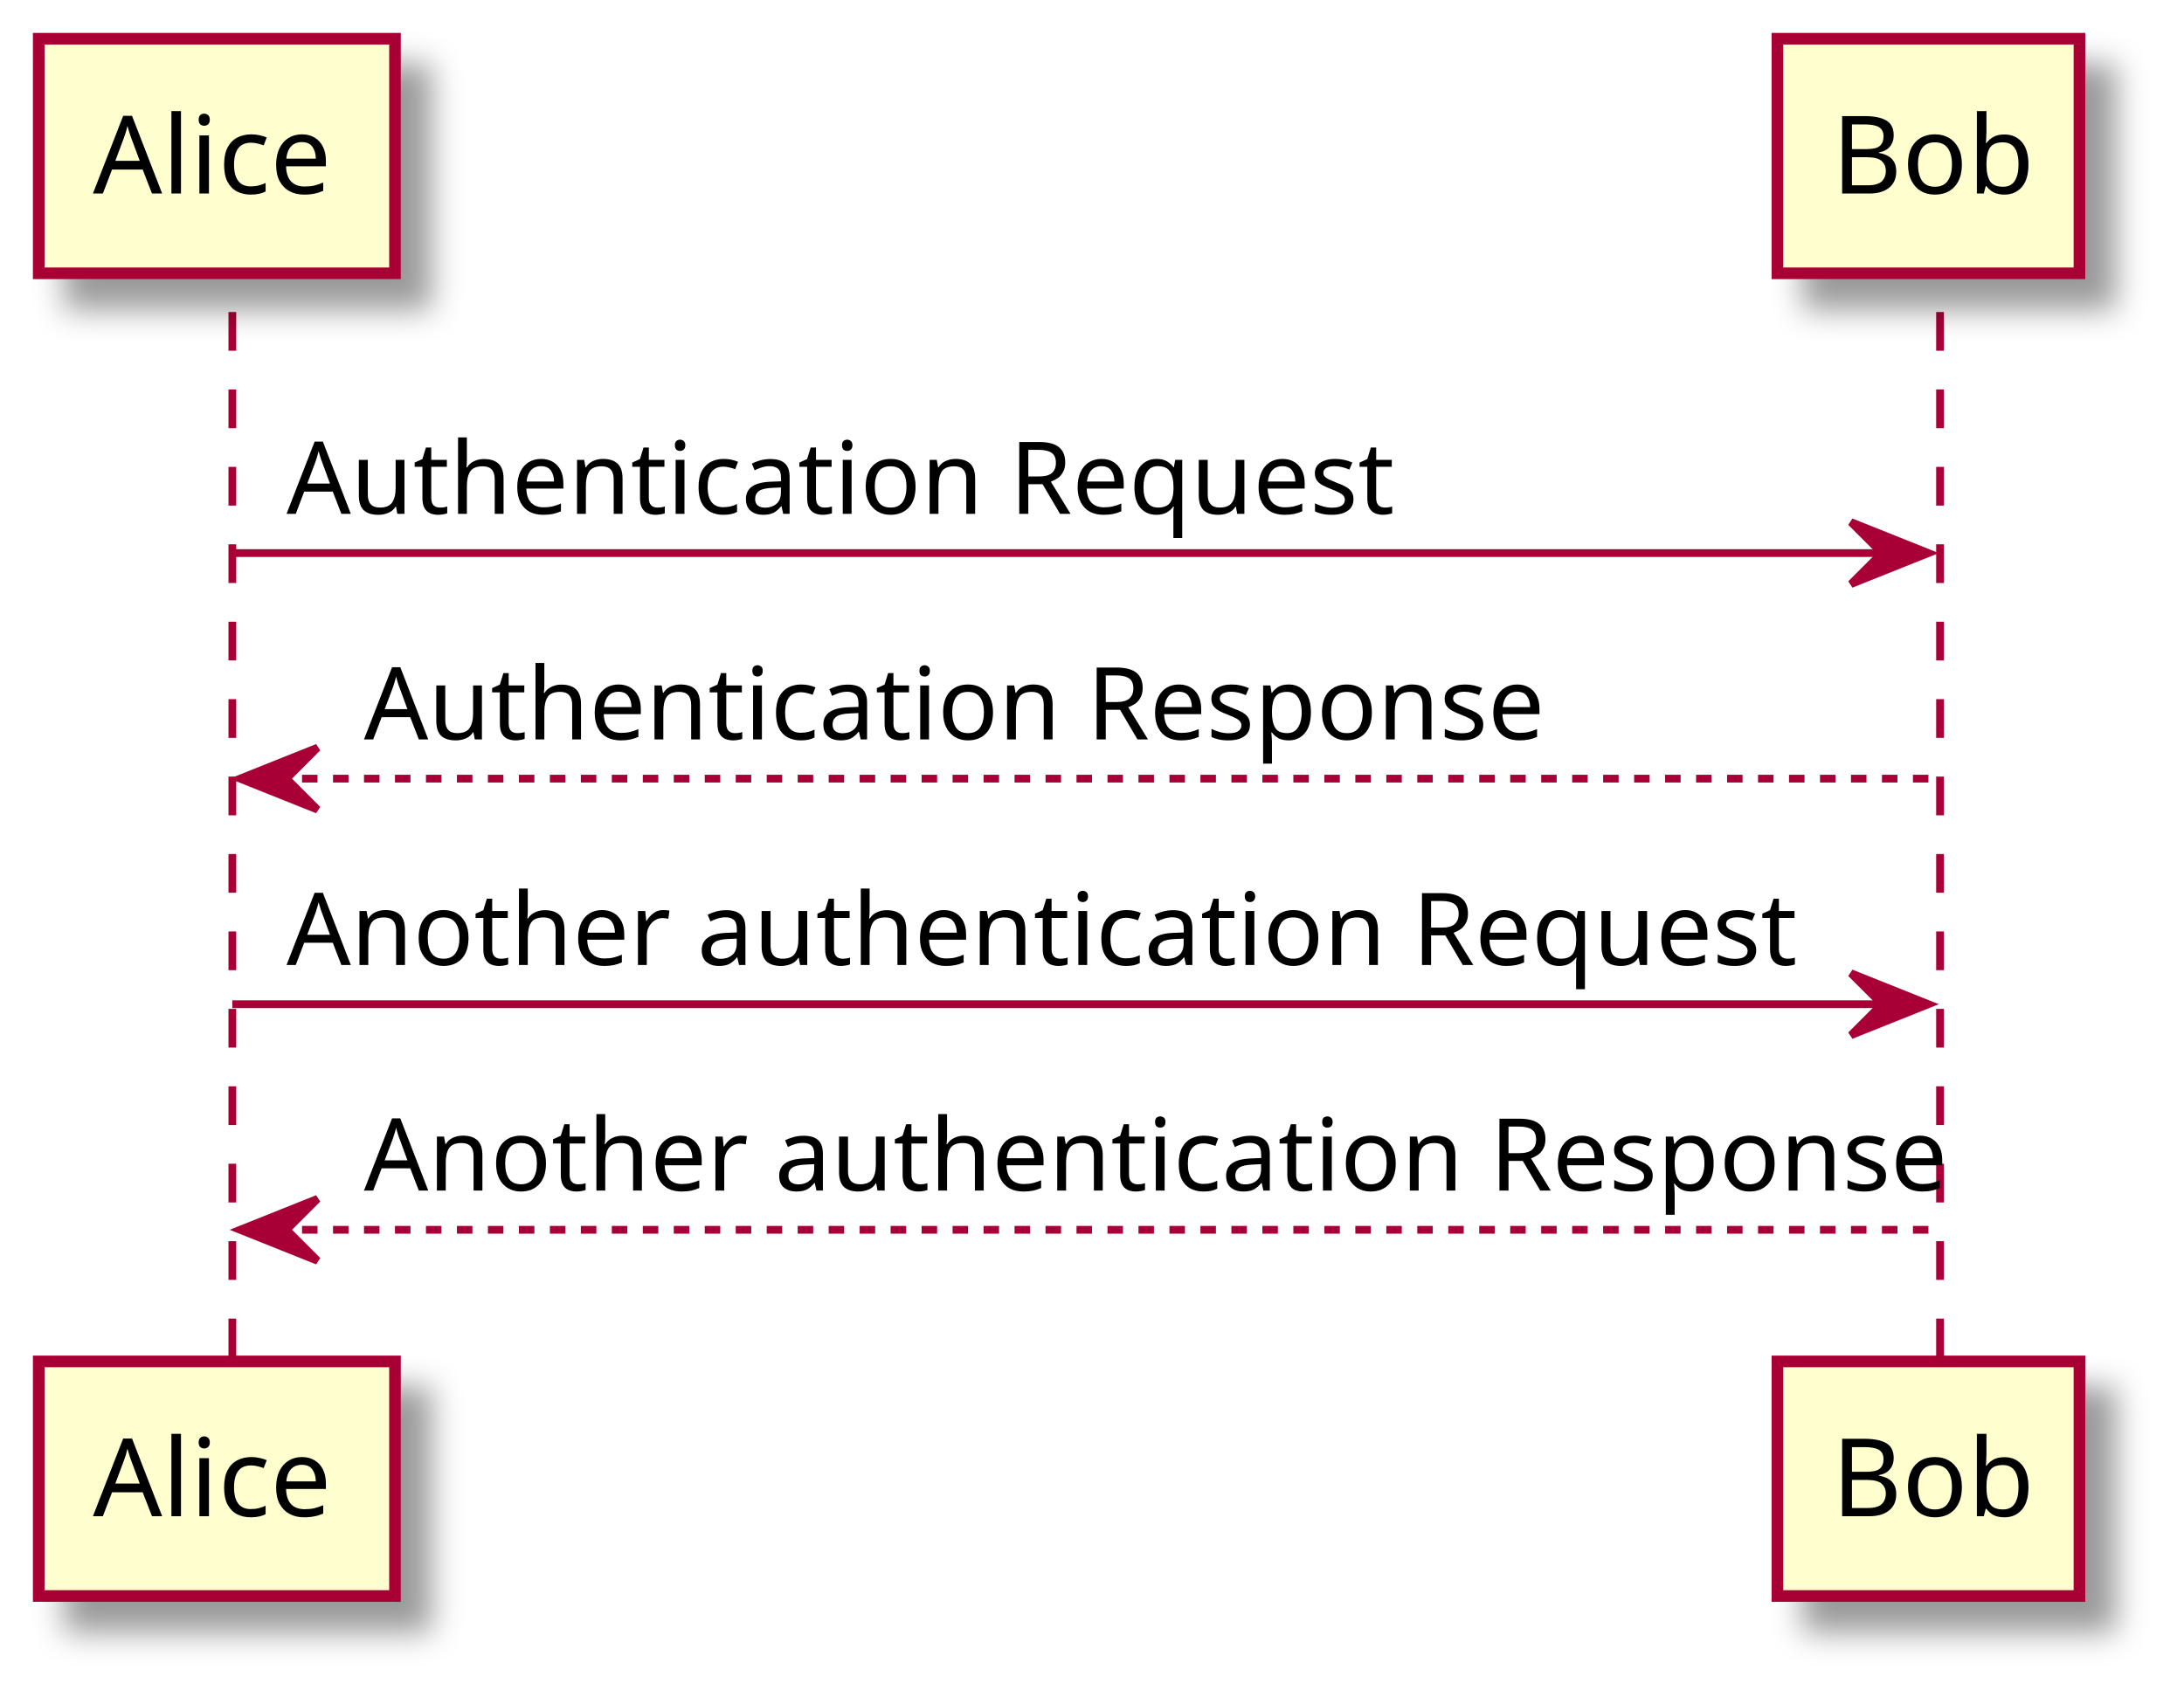
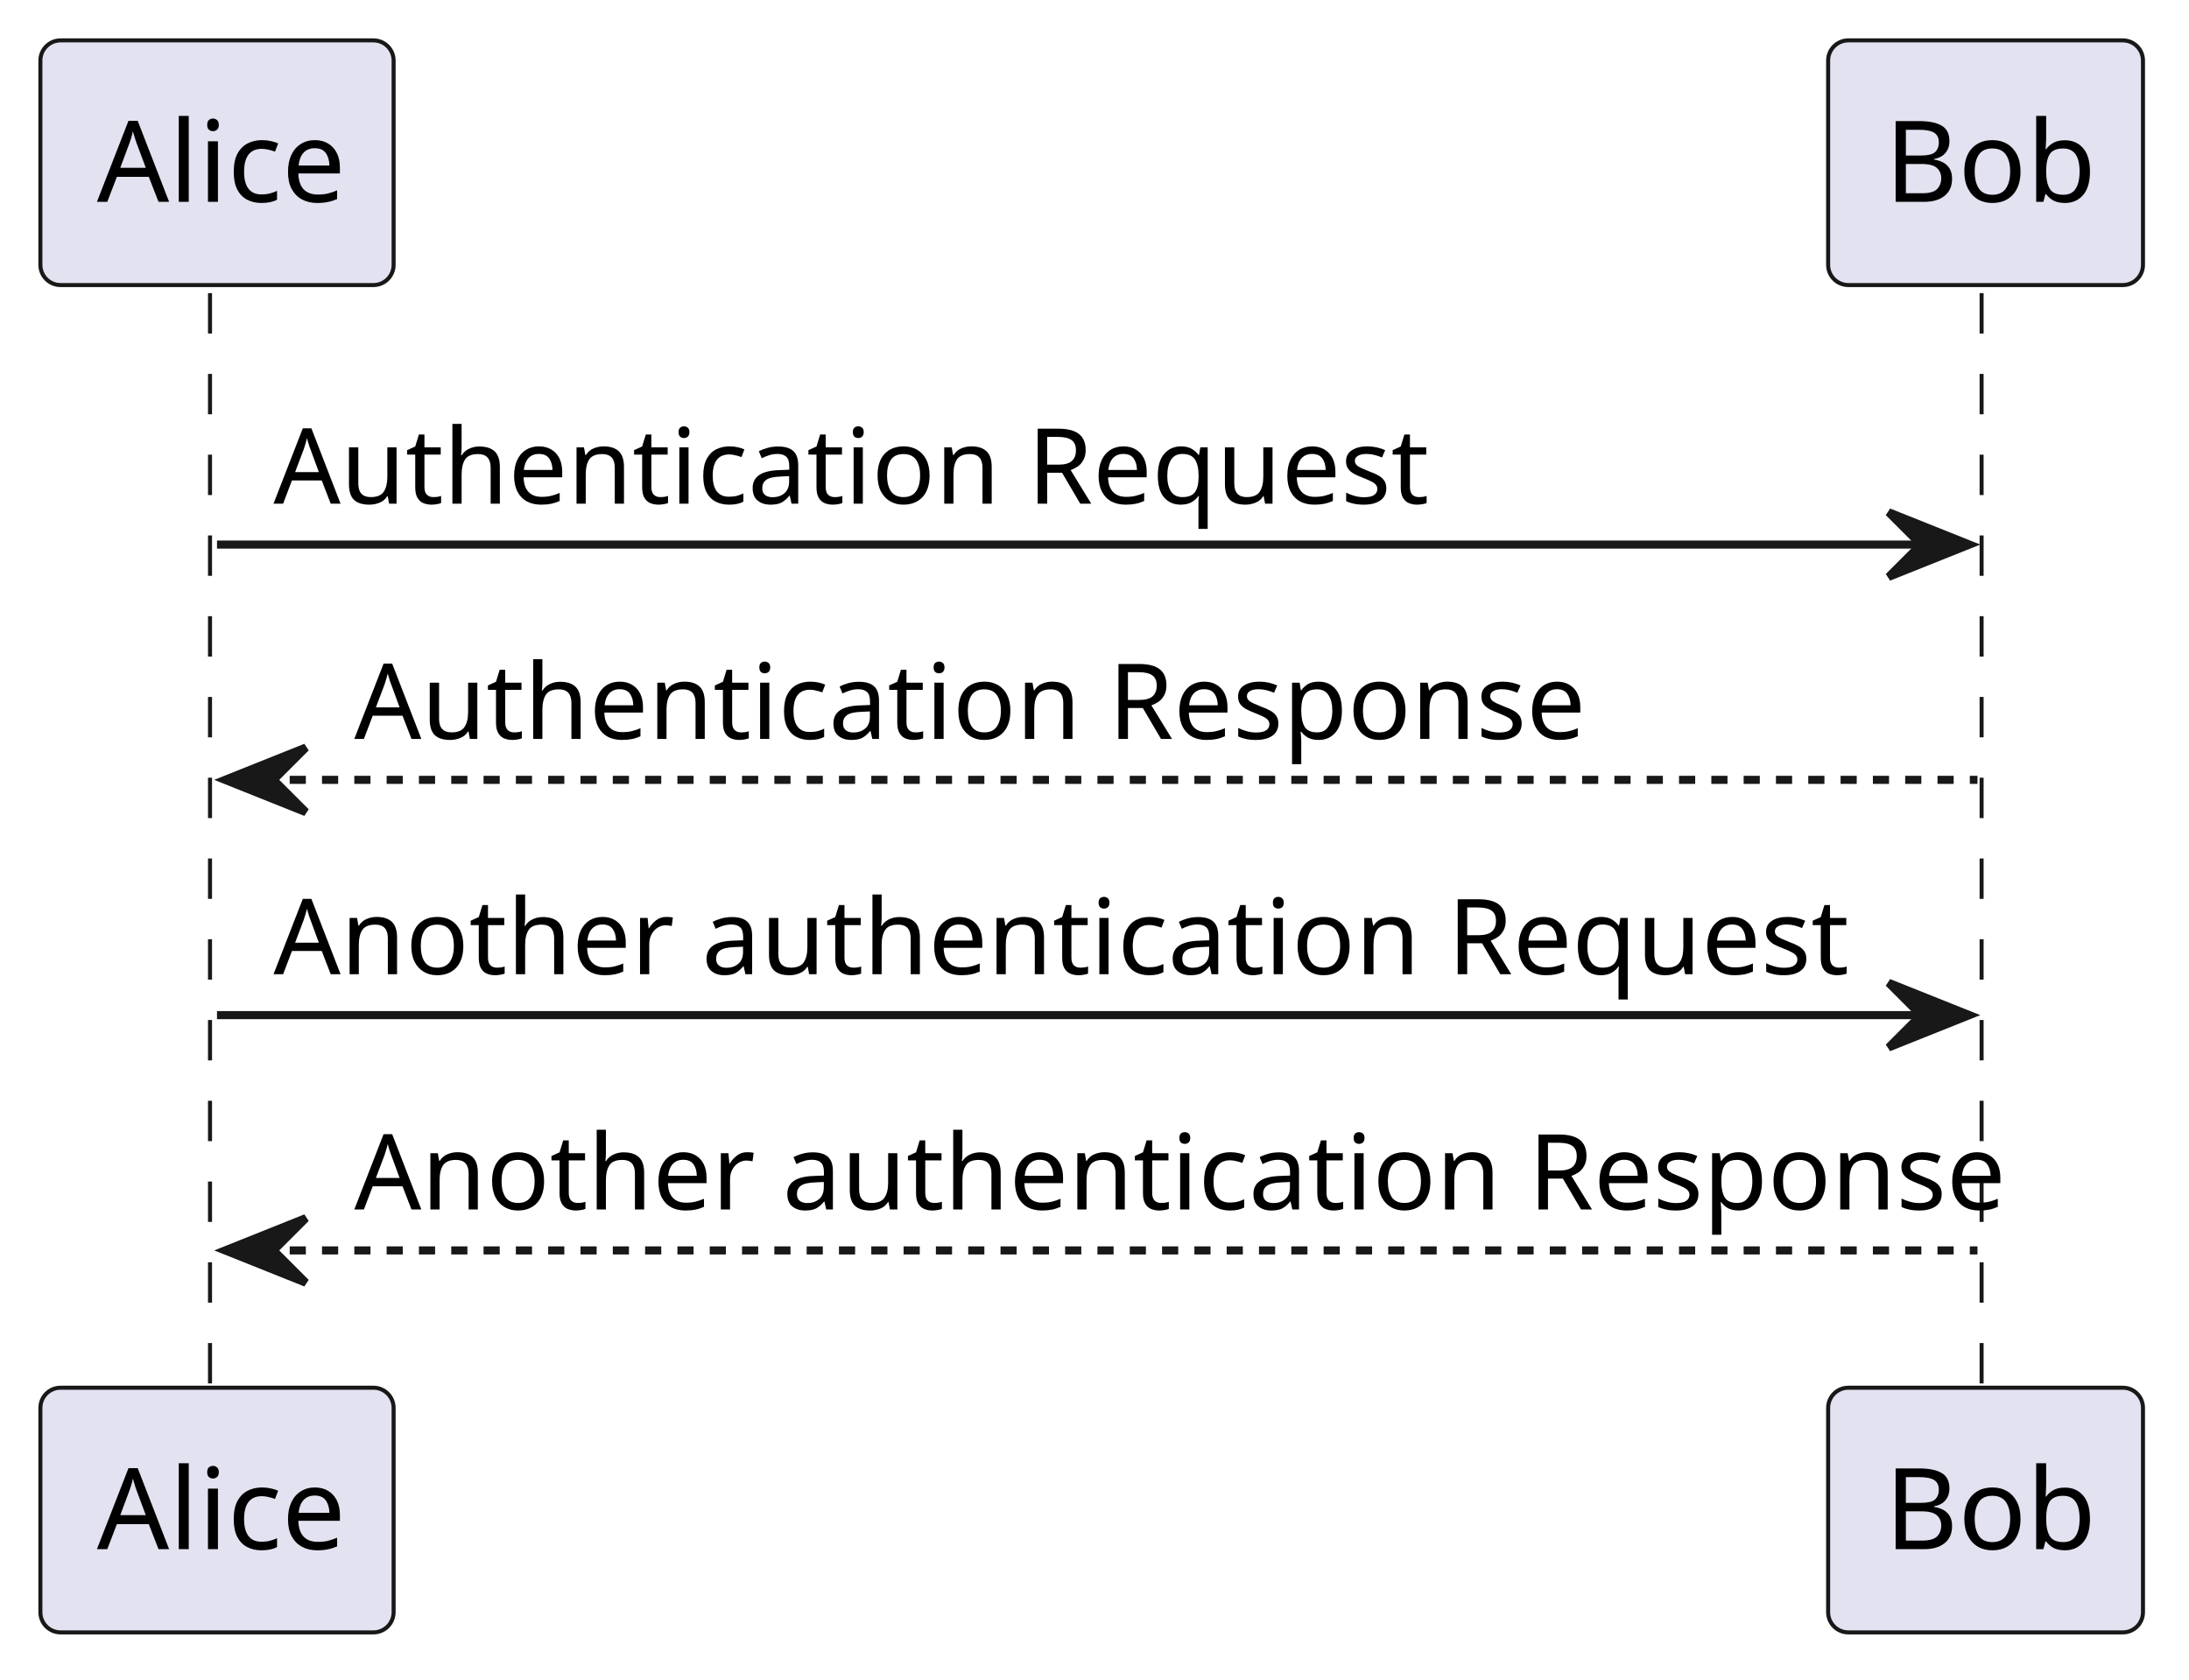
- <svg xmlns="http://www.w3.org/2000/svg" contentScriptType="application/ecmascript" contentStyleType="text/css" height="220px" preserveAspectRatio="none" style="width:282px;height:220px;" version="1.1" viewBox="0 0 282 220" width="282px" zoomAndPan="magnify">
-   <defs>
-     <filter height="300%" id="fn3yvorrca0j1" width="300%" x="-1" y="-1">
-       <feGaussianBlur result="blurOut" stdDeviation="2.0" />
-       <feColorMatrix in="blurOut" result="blurOut2" type="matrix" values="0 0 0 0 0 0 0 0 0 0 0 0 0 0 0 0 0 0 .4 0" />
-       <feOffset dx="4.0" dy="4.0" in="blurOut2" result="blurOut3" />
-       <feBlend in="SourceGraphic" in2="blurOut3" mode="normal" />
-     </filter>
-   </defs>
+ <svg xmlns="http://www.w3.org/2000/svg" contentStyleType="text/css" data-diagram-type="SEQUENCE" height="208px" preserveAspectRatio="none" style="width:271px;height:208px;background:#FFFFFF;" version="1.1" viewBox="0 0 271 208" width="271px" zoomAndPan="magnify">
+   <defs />
  <g>
-     <line style="stroke:#A80036;stroke-width:1.0;stroke-dasharray:5.0,5.0;" x1="30" x2="30" y1="40.297" y2="176.828" />
-     <line style="stroke:#A80036;stroke-width:1.0;stroke-dasharray:5.0,5.0;" x1="250.5" x2="250.5" y1="40.297" y2="176.828" />
-     <rect fill="#FEFECE" filter="url(#fn3yvorrca0j1)" height="30.297" style="stroke:#A80036;stroke-width:1.5;" width="46" x="5" y="5" />
-     <text fill="#000000" font-family="sans-serif" font-size="14" lengthAdjust="spacing" textLength="32" x="12" y="24.995">Alice</text>
-     <rect fill="#FEFECE" filter="url(#fn3yvorrca0j1)" height="30.297" style="stroke:#A80036;stroke-width:1.5;" width="46" x="5" y="175.828" />
-     <text fill="#000000" font-family="sans-serif" font-size="14" lengthAdjust="spacing" textLength="32" x="12" y="195.823">Alice</text>
-     <rect fill="#FEFECE" filter="url(#fn3yvorrca0j1)" height="30.297" style="stroke:#A80036;stroke-width:1.5;" width="39" x="229.5" y="5" />
-     <text fill="#000000" font-family="sans-serif" font-size="14" lengthAdjust="spacing" textLength="25" x="236.5" y="24.995">Bob</text>
-     <rect fill="#FEFECE" filter="url(#fn3yvorrca0j1)" height="30.297" style="stroke:#A80036;stroke-width:1.5;" width="39" x="229.5" y="175.828" />
-     <text fill="#000000" font-family="sans-serif" font-size="14" lengthAdjust="spacing" textLength="25" x="236.5" y="195.823">Bob</text>
-     <polygon fill="#A80036" points="239,67.43,249,71.43,239,75.43,243,71.43" style="stroke:#A80036;stroke-width:1.0;" />
-     <line style="stroke:#A80036;stroke-width:1.0;" x1="30" x2="245" y1="71.43" y2="71.43" />
-     <text fill="#000000" font-family="sans-serif" font-size="13" lengthAdjust="spacing" textLength="137" x="37" y="66.364">Authentication Request</text>
-     <polygon fill="#A80036" points="41,96.562,31,100.562,41,104.562,37,100.562" style="stroke:#A80036;stroke-width:1.0;" />
-     <line style="stroke:#A80036;stroke-width:1.0;stroke-dasharray:2.0,2.0;" x1="35" x2="250" y1="100.562" y2="100.562" />
-     <text fill="#000000" font-family="sans-serif" font-size="13" lengthAdjust="spacing" textLength="147" x="47" y="95.497">Authentication Response</text>
-     <polygon fill="#A80036" points="239,125.695,249,129.695,239,133.695,243,129.695" style="stroke:#A80036;stroke-width:1.0;" />
-     <line style="stroke:#A80036;stroke-width:1.0;" x1="30" x2="245" y1="129.695" y2="129.695" />
-     <text fill="#000000" font-family="sans-serif" font-size="13" lengthAdjust="spacing" textLength="187" x="37" y="124.629">Another authentication Request</text>
-     <polygon fill="#A80036" points="41,154.828,31,158.828,41,162.828,37,158.828" style="stroke:#A80036;stroke-width:1.0;" />
-     <line style="stroke:#A80036;stroke-width:1.0;stroke-dasharray:2.0,2.0;" x1="35" x2="250" y1="158.828" y2="158.828" />
-     <text fill="#000000" font-family="sans-serif" font-size="13" lengthAdjust="spacing" textLength="197" x="47" y="153.762">Another authentication Response</text>
+     <g class="participant-lifeline" data-entity-uid="part1" data-qualified-name="Alice" id="part1-lifeline">
+       <g>
+         <rect fill="#000000" fill-opacity="0" height="136.531" width="8" x="22.865" y="36.297" />
+         <line style="stroke:#181818;stroke-width:0.5;stroke-dasharray:5,5;" x1="26" x2="26" y1="36.297" y2="172.828" />
+       </g>
+     </g>
+     <g class="participant-lifeline" data-entity-uid="part2" data-qualified-name="Bob" id="part2-lifeline">
+       <g>
+         <rect fill="#000000" fill-opacity="0" height="136.531" width="8" x="241.814" y="36.297" />
+         <line style="stroke:#181818;stroke-width:0.5;stroke-dasharray:5,5;" x1="245.325" x2="245.325" y1="36.297" y2="172.828" />
+       </g>
+     </g>
+     <g class="participant participant-head" data-entity-uid="part1" data-qualified-name="Alice" id="part1-head">
+       <rect fill="#E2E2F0" height="30.297" rx="2.5" ry="2.5" style="stroke:#181818;stroke-width:0.5;" width="43.73" x="5" y="5" />
+       <text fill="#000000" font-family="sans-serif" font-size="14" lengthAdjust="spacing" textLength="29.73" x="12" y="24.995">Alice</text>
+     </g>
+     <g class="participant participant-tail" data-entity-uid="part1" data-qualified-name="Alice" id="part1-tail">
+       <rect fill="#E2E2F0" height="30.297" rx="2.5" ry="2.5" style="stroke:#181818;stroke-width:0.5;" width="43.73" x="5" y="171.828" />
+       <text fill="#000000" font-family="sans-serif" font-size="14" lengthAdjust="spacing" textLength="29.73" x="12" y="191.823">Alice</text>
+     </g>
+     <g class="participant participant-head" data-entity-uid="part2" data-qualified-name="Bob" id="part2-head">
+       <rect fill="#E2E2F0" height="30.297" rx="2.5" ry="2.5" style="stroke:#181818;stroke-width:0.5;" width="38.978" x="226.325" y="5" />
+       <text fill="#000000" font-family="sans-serif" font-size="14" lengthAdjust="spacing" textLength="24.979" x="233.325" y="24.995">Bob</text>
+     </g>
+     <g class="participant participant-tail" data-entity-uid="part2" data-qualified-name="Bob" id="part2-tail">
+       <rect fill="#E2E2F0" height="30.297" rx="2.5" ry="2.5" style="stroke:#181818;stroke-width:0.5;" width="38.978" x="226.325" y="171.828" />
+       <text fill="#000000" font-family="sans-serif" font-size="14" lengthAdjust="spacing" textLength="24.979" x="233.325" y="191.823">Bob</text>
+     </g>
+     <g class="message" data-entity-1="part1" data-entity-2="part2" id="msg1">
+       <polygon fill="#181818" points="233.814,63.43,243.814,67.43,233.814,71.43,237.814,67.43" style="stroke:#181818;stroke-width:1;" />
+       <line style="stroke:#181818;stroke-width:1;" x1="26.865" x2="239.814" y1="67.43" y2="67.43" />
+       <text fill="#000000" font-family="sans-serif" font-size="13" lengthAdjust="spacing" textLength="136.348" x="33.865" y="62.364">Authentication Request</text>
+     </g>
+     <g class="message" data-entity-1="part2" data-entity-2="part1" id="msg2">
+       <polygon fill="#181818" points="37.865,92.562,27.865,96.562,37.865,100.562,33.865,96.562" style="stroke:#181818;stroke-width:1;" />
+       <line style="stroke:#181818;stroke-width:1;stroke-dasharray:2,2;" x1="31.865" x2="244.814" y1="96.562" y2="96.562" />
+       <text fill="#000000" font-family="sans-serif" font-size="13" lengthAdjust="spacing" textLength="145.31" x="43.865" y="91.497">Authentication Response</text>
+     </g>
+     <g class="message" data-entity-1="part1" data-entity-2="part2" id="msg3">
+       <polygon fill="#181818" points="233.814,121.695,243.814,125.695,233.814,129.695,237.814,125.695" style="stroke:#181818;stroke-width:1;" />
+       <line style="stroke:#181818;stroke-width:1;" x1="26.865" x2="239.814" y1="125.695" y2="125.695" />
+       <text fill="#000000" font-family="sans-serif" font-size="13" lengthAdjust="spacing" textLength="185.986" x="33.865" y="120.629">Another authentication Request</text>
+     </g>
+     <g class="message" data-entity-1="part2" data-entity-2="part1" id="msg4">
+       <polygon fill="#181818" points="37.865,150.828,27.865,154.828,37.865,158.828,33.865,154.828" style="stroke:#181818;stroke-width:1;" />
+       <line style="stroke:#181818;stroke-width:1;stroke-dasharray:2,2;" x1="31.865" x2="244.814" y1="154.828" y2="154.828" />
+       <text fill="#000000" font-family="sans-serif" font-size="13" lengthAdjust="spacing" textLength="194.949" x="43.865" y="149.762">Another authentication Response</text>
+     </g>
  </g>
</svg>
